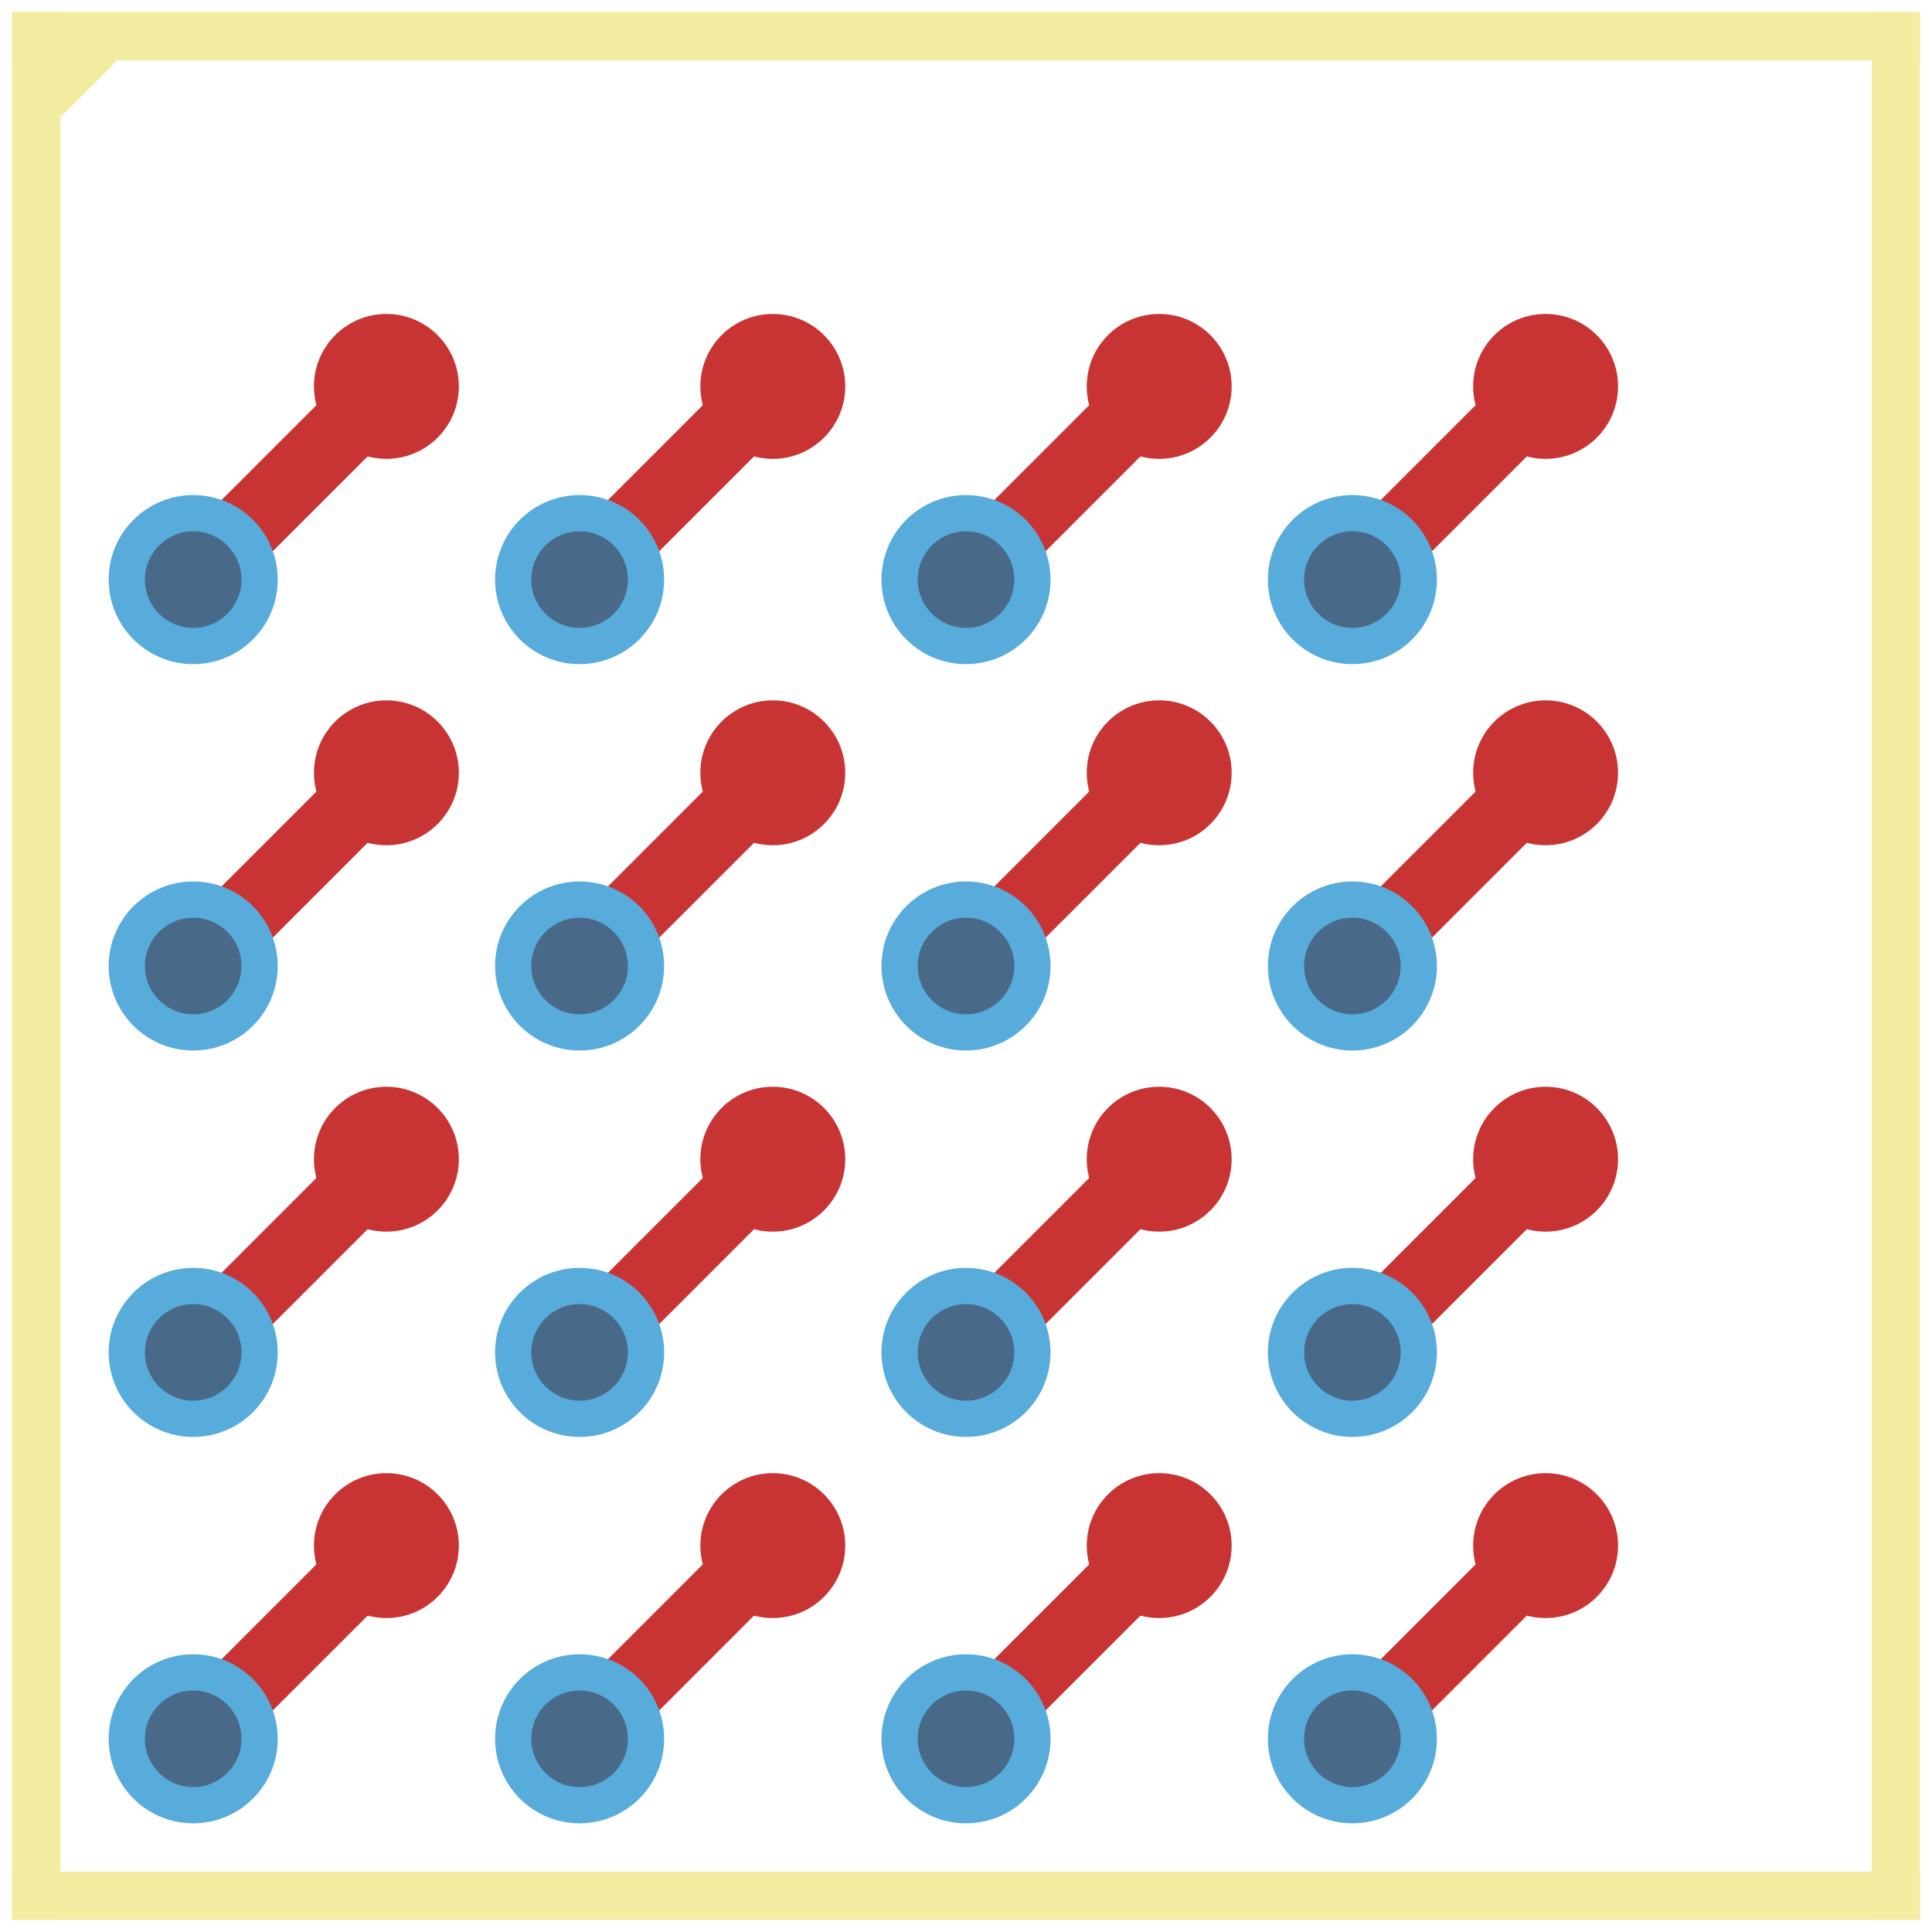
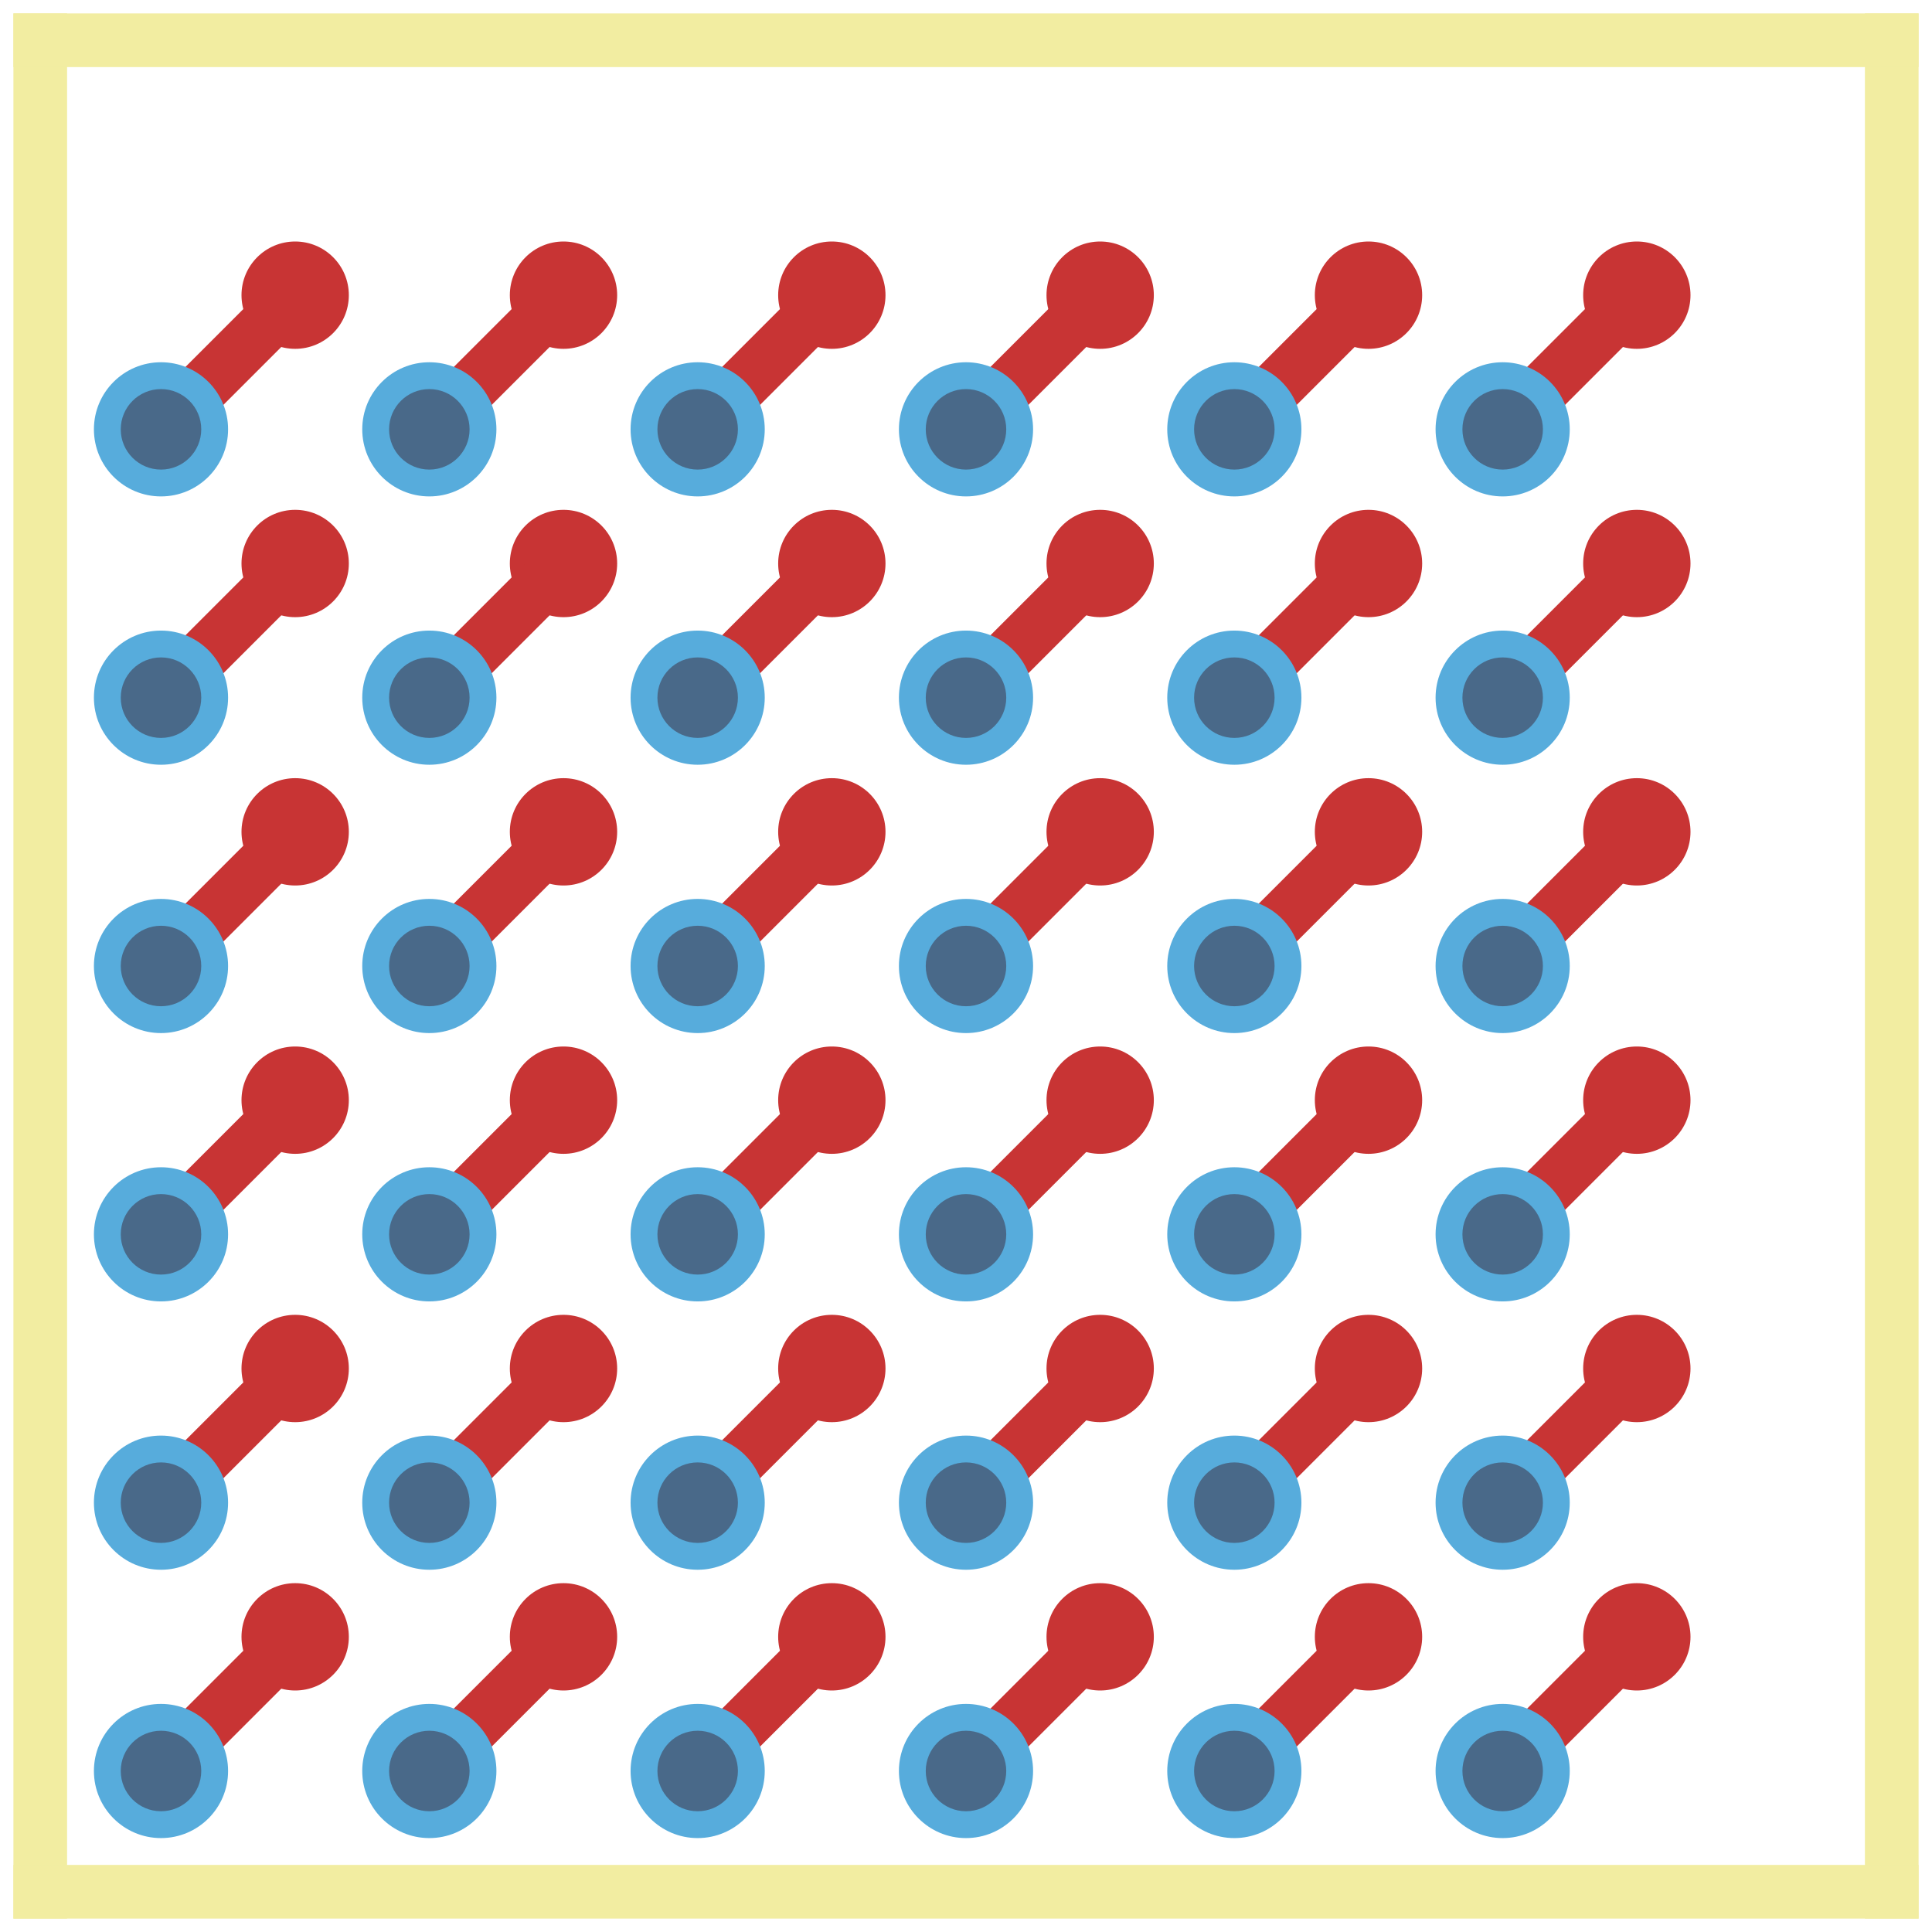
- <svg xmlns="http://www.w3.org/2000/svg" width="160" height="160" viewBox="0 0 160 160" fill="none">
-   <circle cx="64" cy="96" r="6" fill="#C83434" />
-   <circle cx="32" cy="96" r="6" fill="#C83434" />
-   <circle cx="32" cy="128" r="6" fill="#C83434" />
-   <circle cx="64" cy="128" r="6" fill="#C83434" />
-   <circle cx="128" cy="96" r="6" fill="#C83434" />
-   <circle cx="96" cy="96" r="6" fill="#C83434" />
-   <circle cx="96" cy="128" r="6" fill="#C83434" />
-   <circle cx="128" cy="128" r="6" fill="#C83434" />
-   <circle cx="128" cy="32" r="6" fill="#C83434" />
-   <circle cx="96" cy="32" r="6" fill="#C83434" />
-   <circle cx="96" cy="64" r="6" fill="#C83434" />
-   <circle cx="128" cy="64" r="6" fill="#C83434" />
-   <circle cx="64" cy="32" r="6" fill="#C83434" />
-   <circle cx="32" cy="32" r="6" fill="#C83434" />
-   <circle cx="32" cy="64" r="6" fill="#C83434" />
-   <circle cx="64" cy="64" r="6" fill="#C83434" />
-   <rect width="6" height="20" transform="matrix(0.707107 0.707107 0.707107 -0.707107 14.8076 44.9497)" fill="#C83434" />
-   <rect width="6" height="20" transform="matrix(0.707107 0.707107 0.707107 -0.707107 46.8076 44.9497)" fill="#C83434" />
-   <rect width="6" height="20" transform="matrix(0.707107 0.707107 0.707107 -0.707107 78.8076 44.9497)" fill="#C83434" />
-   <rect width="6" height="20" transform="matrix(0.707107 0.707107 0.707107 -0.707107 110.808 44.9497)" fill="#C83434" />
-   <rect width="6" height="20" transform="matrix(0.707107 0.707107 0.707107 -0.707107 110.808 76.9497)" fill="#C83434" />
-   <rect width="6" height="20" transform="matrix(0.707107 0.707107 0.707107 -0.707107 78.8076 76.9497)" fill="#C83434" />
-   <rect width="6" height="20" transform="matrix(0.707107 0.707107 0.707107 -0.707107 46.8076 76.9497)" fill="#C83434" />
-   <rect width="6" height="20" transform="matrix(0.707107 0.707107 0.707107 -0.707107 14.8076 76.9497)" fill="#C83434" />
-   <rect width="6" height="20" transform="matrix(0.707107 0.707107 0.707107 -0.707107 14.8076 108.95)" fill="#C83434" />
-   <rect width="6" height="20" transform="matrix(0.707107 0.707107 0.707107 -0.707107 46.8076 108.95)" fill="#C83434" />
-   <rect width="6" height="20" transform="matrix(0.707107 0.707107 0.707107 -0.707107 46.8076 140.95)" fill="#C83434" />
-   <rect width="6" height="20" transform="matrix(0.707107 0.707107 0.707107 -0.707107 14.8076 140.95)" fill="#C83434" />
-   <rect width="6" height="20" transform="matrix(0.707107 0.707107 0.707107 -0.707107 78.8076 108.95)" fill="#C83434" />
-   <rect width="6" height="20" transform="matrix(0.707107 0.707107 0.707107 -0.707107 110.808 108.95)" fill="#C83434" />
-   <rect width="6" height="20" transform="matrix(0.707107 0.707107 0.707107 -0.707107 110.808 140.95)" fill="#C83434" />
-   <rect width="6" height="20" transform="matrix(0.707107 0.707107 0.707107 -0.707107 78.8076 140.95)" fill="#C83434" />
-   <circle cx="16" cy="80" r="7" fill="#57ACDC" />
-   <circle cx="16" cy="80" r="4" fill="#496989" />
-   <circle cx="48" cy="80" r="7" fill="#57ACDC" />
-   <circle cx="48" cy="80" r="4" fill="#496989" />
-   <circle cx="80" cy="48" r="7" fill="#57ACDC" />
-   <circle cx="80" cy="48" r="4" fill="#496989" />
-   <circle cx="80" cy="80" r="7" fill="#57ACDC" />
-   <circle cx="80" cy="80" r="4" fill="#496989" />
-   <circle cx="112" cy="48" r="7" fill="#57ACDC" />
-   <circle cx="112" cy="48" r="4" fill="#496989" />
-   <circle cx="112" cy="80" r="7" fill="#57ACDC" />
-   <circle cx="112" cy="80" r="4" fill="#496989" />
-   <circle cx="16" cy="48" r="7" fill="#57ACDC" />
-   <circle cx="16" cy="48" r="4" fill="#496989" />
-   <circle cx="48" cy="48" r="7" fill="#57ACDC" />
-   <circle cx="48" cy="48" r="4" fill="#496989" />
-   <circle cx="112" cy="112" r="7" fill="#57ACDC" />
-   <circle cx="80" cy="112" r="7" fill="#57ACDC" />
-   <circle cx="80" cy="144" r="7" fill="#57ACDC" />
-   <circle cx="112" cy="144" r="7" fill="#57ACDC" />
-   <circle cx="48" cy="112" r="7" fill="#57ACDC" />
-   <circle cx="16" cy="112" r="7" fill="#57ACDC" />
-   <circle cx="16" cy="144" r="7" fill="#57ACDC" />
-   <circle cx="48" cy="144" r="7" fill="#57ACDC" />
-   <circle cx="16" cy="112" r="4" fill="#496989" />
-   <circle cx="48" cy="112" r="4" fill="#496989" />
-   <circle cx="112" cy="112" r="4" fill="#496989" />
-   <circle cx="80" cy="112" r="4" fill="#496989" />
-   <circle cx="16" cy="144" r="4" fill="#496989" />
-   <circle cx="48" cy="144" r="4" fill="#496989" />
-   <circle cx="112" cy="144" r="4" fill="#496989" />
-   <circle cx="80" cy="144" r="4" fill="#496989" />
-   <rect x="1" y="1" width="4" height="158" fill="#F2EDA1" />
-   <rect x="155" y="1" width="4" height="158" fill="#F2EDA1" />
-   <rect x="1" y="5" width="4" height="158" transform="rotate(-90 1 5)" fill="#F2EDA1" />
-   <rect x="1" y="159" width="4" height="158" transform="rotate(-90 1 159)" fill="#F2EDA1" />
-   <rect x="3.828" y="10.899" width="4" height="10" rx="2" transform="rotate(-135 3.82837 10.8995)" fill="#F2EDA1" />
+ <svg xmlns="http://www.w3.org/2000/svg" width="144" height="144" viewBox="0 0 144 144" fill="none">
+   <circle cx="62" cy="82" r="4" fill="#C83434" />
+   <circle cx="82" cy="82" r="4" fill="#C83434" />
+   <circle cx="102" cy="82" r="4" fill="#C83434" />
+   <circle cx="122" cy="82" r="4" fill="#C83434" />
+   <circle cx="42" cy="82" r="4" fill="#C83434" />
+   <circle cx="22" cy="82" r="4" fill="#C83434" />
+   <circle cx="62" cy="62" r="4" fill="#C83434" />
+   <circle cx="82" cy="62" r="4" fill="#C83434" />
+   <circle cx="102" cy="62" r="4" fill="#C83434" />
+   <circle cx="122" cy="62" r="4" fill="#C83434" />
+   <circle cx="42" cy="62" r="4" fill="#C83434" />
+   <circle cx="22" cy="62" r="4" fill="#C83434" />
+   <circle cx="62" cy="42" r="4" fill="#C83434" />
+   <circle cx="82" cy="42" r="4" fill="#C83434" />
+   <circle cx="102" cy="42" r="4" fill="#C83434" />
+   <circle cx="122" cy="42" r="4" fill="#C83434" />
+   <circle cx="42" cy="42" r="4" fill="#C83434" />
+   <circle cx="22" cy="42" r="4" fill="#C83434" />
+   <circle cx="62" cy="22" r="4" fill="#C83434" />
+   <circle cx="82" cy="22" r="4" fill="#C83434" />
+   <circle cx="102" cy="22" r="4" fill="#C83434" />
+   <circle cx="122" cy="22" r="4" fill="#C83434" />
+   <circle cx="42" cy="22" r="4" fill="#C83434" />
+   <circle cx="22" cy="22" r="4" fill="#C83434" />
+   <circle cx="62" cy="102" r="4" fill="#C83434" />
+   <circle cx="82" cy="102" r="4" fill="#C83434" />
+   <circle cx="102" cy="102" r="4" fill="#C83434" />
+   <circle cx="122" cy="102" r="4" fill="#C83434" />
+   <circle cx="42" cy="102" r="4" fill="#C83434" />
+   <circle cx="22" cy="102" r="4" fill="#C83434" />
+   <circle cx="62" cy="122" r="4" fill="#C83434" />
+   <circle cx="82" cy="122" r="4" fill="#C83434" />
+   <circle cx="102" cy="122" r="4" fill="#C83434" />
+   <circle cx="122" cy="122" r="4" fill="#C83434" />
+   <circle cx="42" cy="122" r="4" fill="#C83434" />
+   <circle cx="22" cy="122" r="4" fill="#C83434" />
+   <rect width="4" height="10" transform="matrix(-0.707107 -0.707107 -0.707107 0.707107 21.9497 24.8787)" fill="#C83434" />
+   <rect width="4" height="10" transform="matrix(-0.707107 -0.707107 -0.707107 0.707107 41.9497 24.8787)" fill="#C83434" />
+   <rect width="4" height="10" transform="matrix(-0.707107 -0.707107 -0.707107 0.707107 61.9497 24.8787)" fill="#C83434" />
+   <rect width="4" height="10" transform="matrix(-0.707107 -0.707107 -0.707107 0.707107 21.9497 44.8787)" fill="#C83434" />
+   <rect width="4" height="10" transform="matrix(-0.707107 -0.707107 -0.707107 0.707107 41.9497 44.8787)" fill="#C83434" />
+   <rect width="4" height="10" transform="matrix(-0.707107 -0.707107 -0.707107 0.707107 61.9497 44.8787)" fill="#C83434" />
+   <rect width="4" height="10" transform="matrix(-0.707107 -0.707107 -0.707107 0.707107 21.9497 64.8787)" fill="#C83434" />
+   <rect width="4" height="10" transform="matrix(-0.707107 -0.707107 -0.707107 0.707107 41.9497 64.8787)" fill="#C83434" />
+   <rect width="4" height="10" transform="matrix(-0.707107 -0.707107 -0.707107 0.707107 61.9497 64.8787)" fill="#C83434" />
+   <rect width="4" height="10" transform="matrix(-0.707107 -0.707107 -0.707107 0.707107 81.9497 24.8787)" fill="#C83434" />
+   <rect width="4" height="10" transform="matrix(-0.707107 -0.707107 -0.707107 0.707107 101.95 24.8787)" fill="#C83434" />
+   <rect width="4" height="10" transform="matrix(-0.707107 -0.707107 -0.707107 0.707107 121.95 24.8787)" fill="#C83434" />
+   <rect width="4" height="10" transform="matrix(-0.707107 -0.707107 -0.707107 0.707107 81.9497 44.8787)" fill="#C83434" />
+   <rect width="4" height="10" transform="matrix(-0.707107 -0.707107 -0.707107 0.707107 101.95 44.8787)" fill="#C83434" />
+   <rect width="4" height="10" transform="matrix(-0.707107 -0.707107 -0.707107 0.707107 121.95 44.8787)" fill="#C83434" />
+   <rect width="4" height="10" transform="matrix(-0.707107 -0.707107 -0.707107 0.707107 81.9497 64.8787)" fill="#C83434" />
+   <rect width="4" height="10" transform="matrix(-0.707107 -0.707107 -0.707107 0.707107 101.95 64.8787)" fill="#C83434" />
+   <rect width="4" height="10" transform="matrix(-0.707107 -0.707107 -0.707107 0.707107 121.95 64.8787)" fill="#C83434" />
+   <rect width="4" height="10" transform="matrix(-0.707107 -0.707107 -0.707107 0.707107 81.9497 84.8787)" fill="#C83434" />
+   <rect width="4" height="10" transform="matrix(-0.707107 -0.707107 -0.707107 0.707107 101.95 84.8787)" fill="#C83434" />
+   <rect width="4" height="10" transform="matrix(-0.707107 -0.707107 -0.707107 0.707107 121.95 84.8787)" fill="#C83434" />
+   <rect width="4" height="10" transform="matrix(-0.707107 -0.707107 -0.707107 0.707107 81.9497 104.879)" fill="#C83434" />
+   <rect width="4" height="10" transform="matrix(-0.707107 -0.707107 -0.707107 0.707107 101.95 104.879)" fill="#C83434" />
+   <rect width="4" height="10" transform="matrix(-0.707107 -0.707107 -0.707107 0.707107 121.95 104.879)" fill="#C83434" />
+   <rect width="4" height="10" transform="matrix(-0.707107 -0.707107 -0.707107 0.707107 81.9497 124.879)" fill="#C83434" />
+   <rect width="4" height="10" transform="matrix(-0.707107 -0.707107 -0.707107 0.707107 101.95 124.879)" fill="#C83434" />
+   <rect width="4" height="10" transform="matrix(-0.707107 -0.707107 -0.707107 0.707107 121.95 124.879)" fill="#C83434" />
+   <rect width="4" height="10" transform="matrix(-0.707107 -0.707107 -0.707107 0.707107 21.9497 84.8787)" fill="#C83434" />
+   <rect width="4" height="10" transform="matrix(-0.707107 -0.707107 -0.707107 0.707107 41.9497 84.8787)" fill="#C83434" />
+   <rect width="4" height="10" transform="matrix(-0.707107 -0.707107 -0.707107 0.707107 61.9497 84.8787)" fill="#C83434" />
+   <rect width="4" height="10" transform="matrix(-0.707107 -0.707107 -0.707107 0.707107 21.9497 104.879)" fill="#C83434" />
+   <rect width="4" height="10" transform="matrix(-0.707107 -0.707107 -0.707107 0.707107 41.9497 104.879)" fill="#C83434" />
+   <rect width="4" height="10" transform="matrix(-0.707107 -0.707107 -0.707107 0.707107 61.9497 104.879)" fill="#C83434" />
+   <rect width="4" height="10" transform="matrix(-0.707107 -0.707107 -0.707107 0.707107 21.9497 124.879)" fill="#C83434" />
+   <rect width="4" height="10" transform="matrix(-0.707107 -0.707107 -0.707107 0.707107 41.9497 124.879)" fill="#C83434" />
+   <rect width="4" height="10" transform="matrix(-0.707107 -0.707107 -0.707107 0.707107 61.9497 124.879)" fill="#C83434" />
+   <circle cx="12" cy="32" r="5" fill="#57ACDC" />
+   <circle cx="12" cy="32" r="3" fill="#496989" />
+   <circle cx="32" cy="32" r="5" fill="#57ACDC" />
+   <circle cx="32" cy="32" r="3" fill="#496989" />
+   <circle cx="52" cy="32" r="5" fill="#57ACDC" />
+   <circle cx="52" cy="32" r="3" fill="#496989" />
+   <circle cx="12" cy="52" r="5" fill="#57ACDC" />
+   <circle cx="12" cy="52" r="3" fill="#496989" />
+   <circle cx="32" cy="52" r="5" fill="#57ACDC" />
+   <circle cx="32" cy="52" r="3" fill="#496989" />
+   <circle cx="52" cy="52" r="5" fill="#57ACDC" />
+   <circle cx="52" cy="52" r="3" fill="#496989" />
+   <circle cx="12" cy="92" r="5" fill="#57ACDC" />
+   <circle cx="12" cy="92" r="3" fill="#496989" />
+   <circle cx="32" cy="92" r="5" fill="#57ACDC" />
+   <circle cx="32" cy="92" r="3" fill="#496989" />
+   <circle cx="52" cy="92" r="5" fill="#57ACDC" />
+   <circle cx="52" cy="92" r="3" fill="#496989" />
+   <circle cx="72" cy="72" r="5" fill="#57ACDC" />
+   <circle cx="72" cy="72" r="3" fill="#496989" />
+   <circle cx="52" cy="72" r="5" fill="#57ACDC" />
+   <circle cx="52" cy="72" r="3" fill="#496989" />
+   <circle cx="32" cy="72" r="5" fill="#57ACDC" />
+   <circle cx="32" cy="72" r="3" fill="#496989" />
+   <circle cx="12" cy="72" r="5" fill="#57ACDC" />
+   <circle cx="12" cy="72" r="3" fill="#496989" />
+   <circle cx="92" cy="72" r="5" fill="#57ACDC" />
+   <circle cx="92" cy="72" r="3" fill="#496989" />
+   <circle cx="112" cy="72" r="5" fill="#57ACDC" />
+   <circle cx="112" cy="72" r="3" fill="#496989" />
+   <circle cx="72" cy="92" r="5" fill="#57ACDC" />
+   <circle cx="72" cy="92" r="3" fill="#496989" />
+   <circle cx="72" cy="112" r="5" fill="#57ACDC" />
+   <circle cx="72" cy="112" r="3" fill="#496989" />
+   <circle cx="72" cy="132" r="5" fill="#57ACDC" />
+   <circle cx="72" cy="132" r="3" fill="#496989" />
+   <circle cx="72" cy="52" r="5" fill="#57ACDC" />
+   <circle cx="72" cy="52" r="3" fill="#496989" />
+   <circle cx="72" cy="32" r="5" fill="#57ACDC" />
+   <circle cx="72" cy="32" r="3" fill="#496989" />
+   <circle cx="12" cy="112" r="5" fill="#57ACDC" />
+   <circle cx="12" cy="112" r="3" fill="#496989" />
+   <circle cx="32" cy="112" r="5" fill="#57ACDC" />
+   <circle cx="32" cy="112" r="3" fill="#496989" />
+   <circle cx="52" cy="112" r="5" fill="#57ACDC" />
+   <circle cx="52" cy="112" r="3" fill="#496989" />
+   <circle cx="12" cy="132" r="5" fill="#57ACDC" />
+   <circle cx="12" cy="132" r="3" fill="#496989" />
+   <circle cx="32" cy="132" r="5" fill="#57ACDC" />
+   <circle cx="32" cy="132" r="3" fill="#496989" />
+   <circle cx="52" cy="132" r="5" fill="#57ACDC" />
+   <circle cx="52" cy="132" r="3" fill="#496989" />
+   <circle cx="92" cy="132" r="5" fill="#57ACDC" />
+   <circle cx="92" cy="132" r="3" fill="#496989" />
+   <circle cx="112" cy="132" r="5" fill="#57ACDC" />
+   <circle cx="112" cy="132" r="3" fill="#496989" />
+   <circle cx="92" cy="112" r="5" fill="#57ACDC" />
+   <circle cx="92" cy="112" r="3" fill="#496989" />
+   <circle cx="112" cy="112" r="5" fill="#57ACDC" />
+   <circle cx="112" cy="112" r="3" fill="#496989" />
+   <circle cx="92" cy="92" r="5" fill="#57ACDC" />
+   <circle cx="92" cy="92" r="3" fill="#496989" />
+   <circle cx="112" cy="92" r="5" fill="#57ACDC" />
+   <circle cx="112" cy="92" r="3" fill="#496989" />
+   <circle cx="92" cy="52" r="5" fill="#57ACDC" />
+   <circle cx="92" cy="52" r="3" fill="#496989" />
+   <circle cx="112" cy="52" r="5" fill="#57ACDC" />
+   <circle cx="112" cy="52" r="3" fill="#496989" />
+   <circle cx="92" cy="32" r="5" fill="#57ACDC" />
+   <circle cx="92" cy="32" r="3" fill="#496989" />
+   <circle cx="112" cy="32" r="5" fill="#57ACDC" />
+   <circle cx="112" cy="32" r="3" fill="#496989" />
+   <rect x="1" y="1" width="4" height="142" fill="#F2EDA1" />
+   <rect x="139" y="1" width="4" height="142" fill="#F2EDA1" />
+   <rect x="1" y="5" width="4" height="142" transform="rotate(-90 1 5)" fill="#F2EDA1" />
+   <rect x="1" y="143" width="4" height="142" transform="rotate(-90 1 143)" fill="#F2EDA1" />
</svg>
